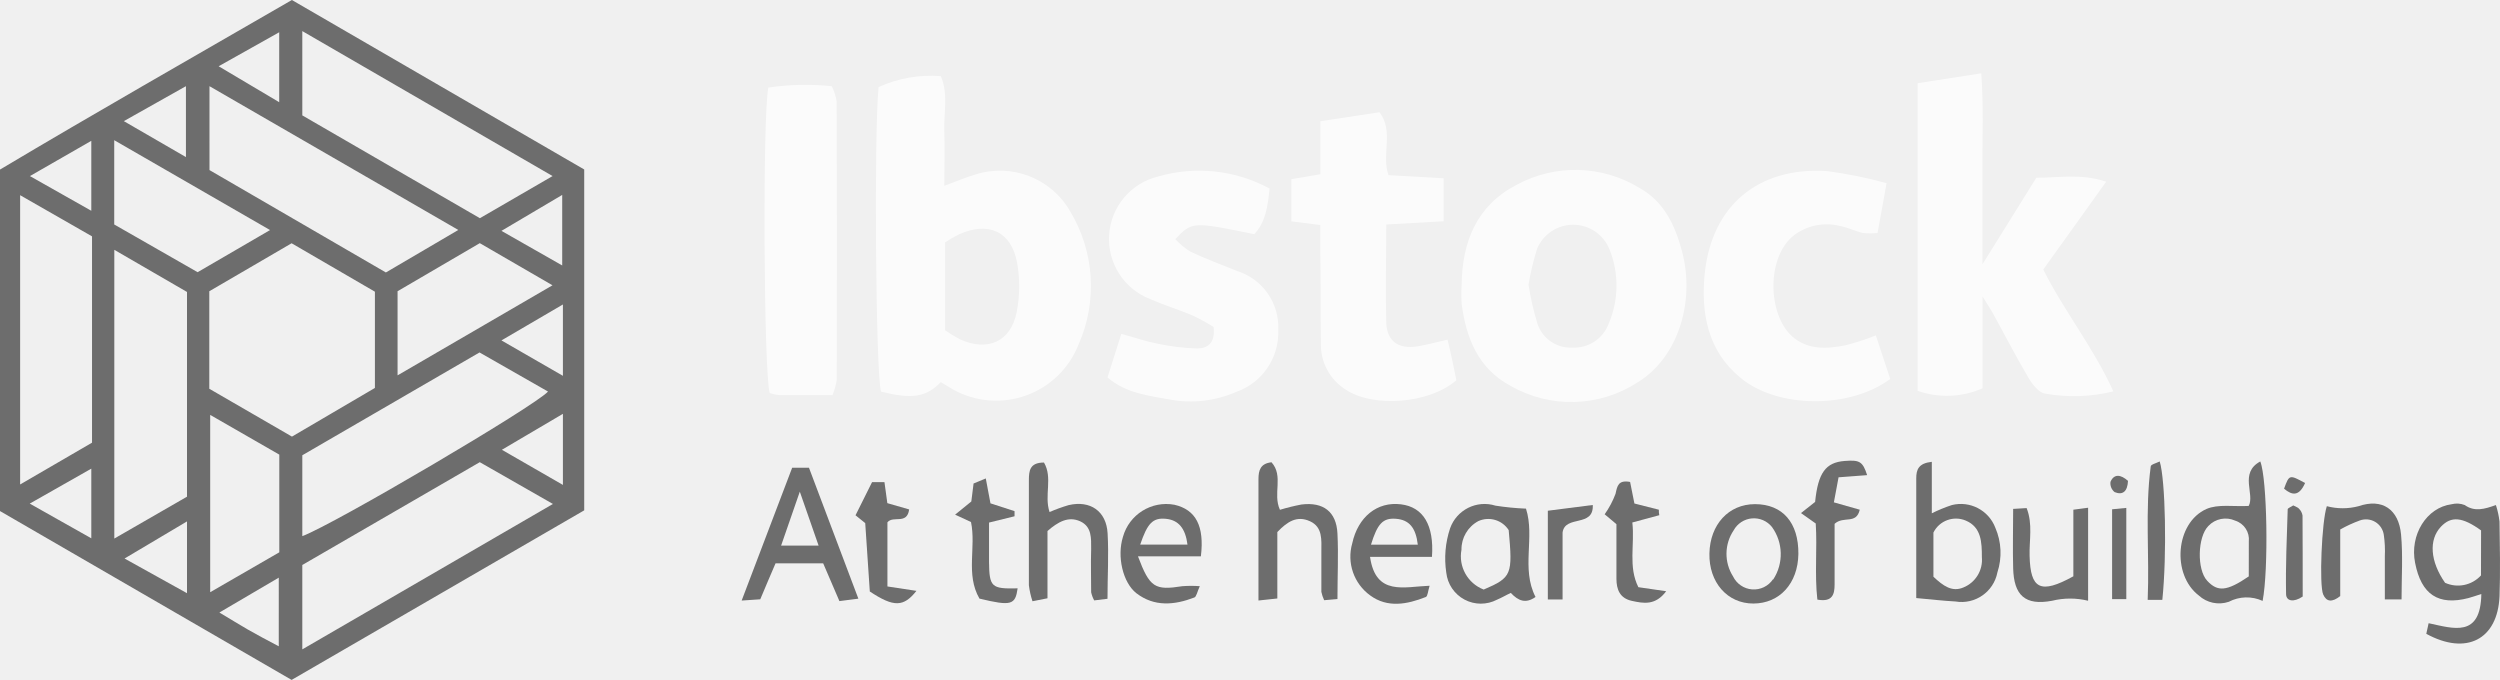
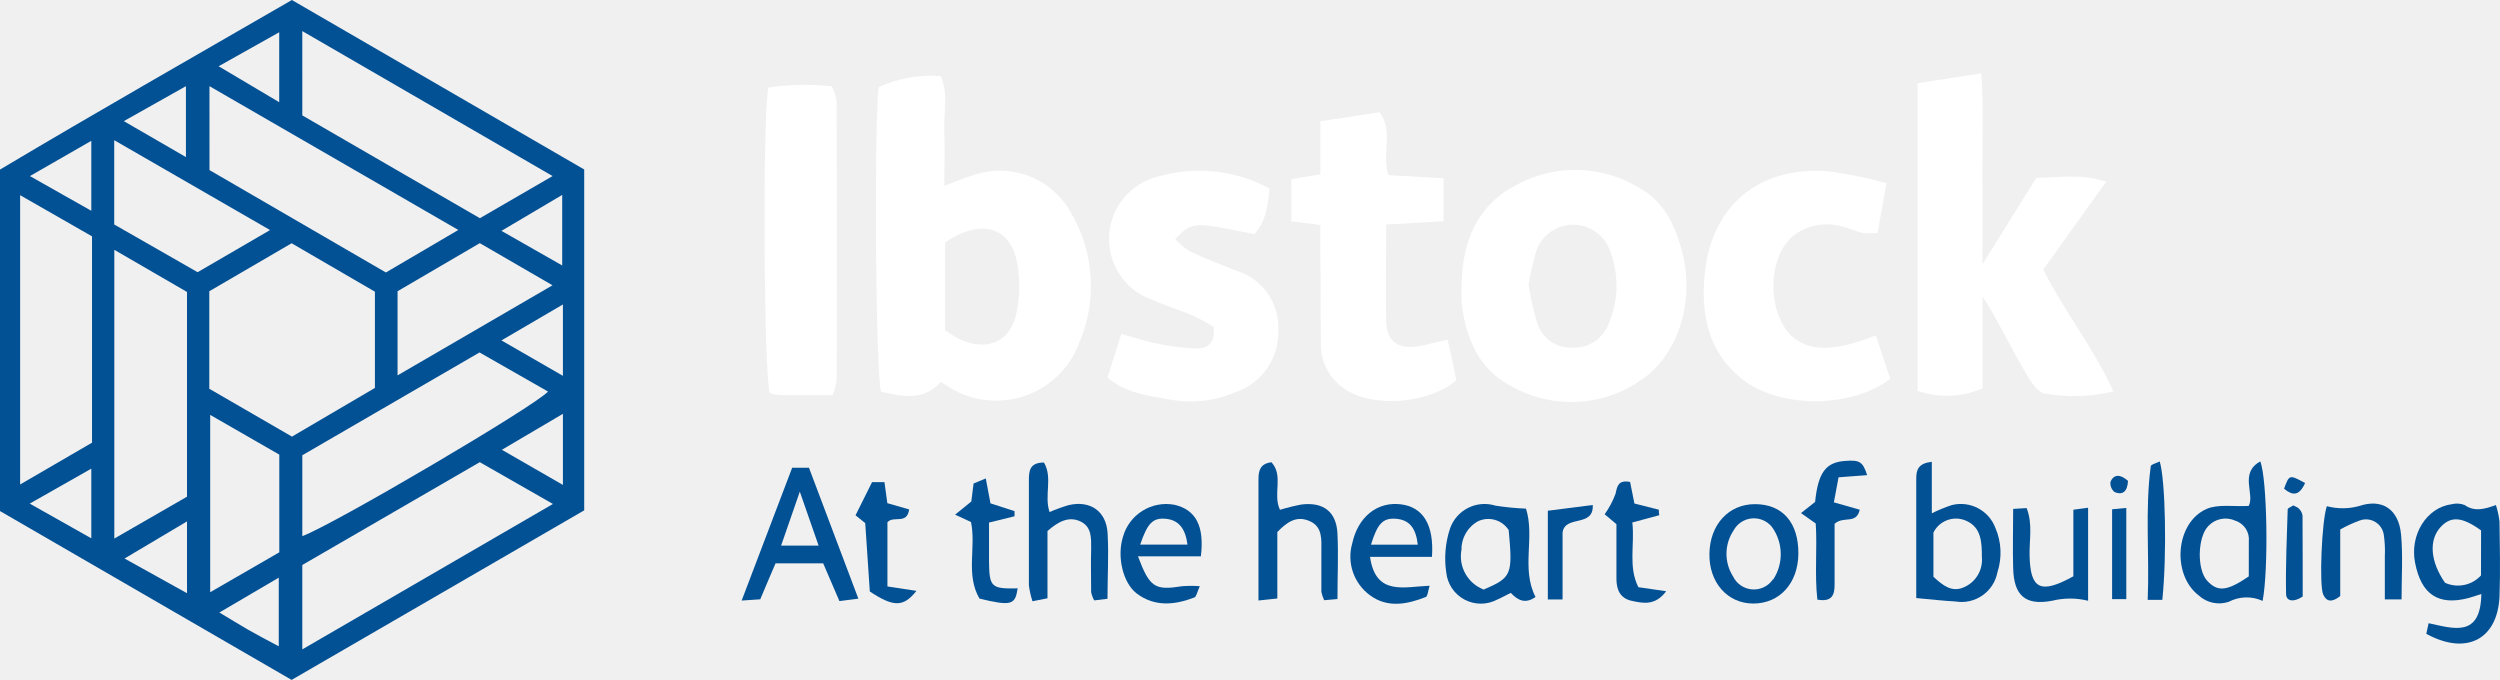
- <svg xmlns="http://www.w3.org/2000/svg" id="Ibstock_element" data-name="Ibstock element" width="246.606" height="67.069" viewBox="0 0 246.606 67.069">
-   <g id="Ibstock_grey" data-name="Ibstock grey" opacity="0.75">
-     <path id="Контур_1718" data-name="Контур 1718" d="M1273.552,717.74c-9.813,5.673-19.422,11.143-28.792,16.727v33.685l28.765,16.656,28.863-16.727V734.458Zm10.425,37.027v-8.3l8.111-4.742,7.171,4.157Zm8.084-2.26,6.755,3.856c-1.25,1.418-21.124,13.111-24.235,14.263v-7.978Zm2.163-11.994,5.993-3.546v6.959Zm-19.644-19.706,24.688,14.3-7.171,4.157-17.516-10.141Zm-2.278.115v6.9l-5.975-3.546Zm-6.879,5.319,24.546,14.183-7.145,4.193-17.4-10.1Zm-2.323,0v6.994l-6.125-3.546Zm-9.334,5.39v6.9l-6.054-3.422Zm0,39.208-6.072-3.422,6.072-3.448Zm.071-9.432-7.092,4.122V736.994l7.092,4.06Zm9.37,14.848-6.161-3.422,6.161-3.661Zm0-9.521-7.171,4.131V742.383l7.171,4.157Zm-7.18-26.851v-8.315l15.371,8.865-7.145,4.157Zm16.231,41.61c-1.232-.656-2.154-1.135-3.058-1.658s-1.658-.993-2.8-1.675l5.859-3.44Zm.053-9.272-6.817,3.936v-17.49l6.817,3.918Zm-6.906-16.133V746.47l8.12-4.734,8.217,4.778v9.494l-8.182,4.8Zm9.175,25.707v-8.324l17.507-10.141,7.216,4.122Zm25.707-16.222-6.019-3.466,6.019-3.546Zm0-10.761-6.063-3.493,6.063-3.546Z" transform="translate(-1244.76 -717.74)" fill="#414141" />
-     <path id="Контур_1719" data-name="Контур 1719" d="M1361.377,739.52a7.978,7.978,0,0,0-9.361-3.6c-.975.284-1.906.691-3.041,1.108,0-1.906.062-3.661,0-5.416s.417-3.67-.346-5.407a12.541,12.541,0,0,0-6.134,1.081c-.461,4.5-.284,28.233.239,30.042,3.041.753,4.432.567,5.895-.94.5.3.886.532,1.241.745a8.731,8.731,0,0,0,12.339-4.432,14.255,14.255,0,0,0-.833-13.182Zm-5.266,9.99c-.585,2.908-2.872,3.892-5.594,2.659a15.46,15.46,0,0,1-1.463-.887V742.6a14.713,14.713,0,0,1,1.374-.789c2.9-1.294,5.15-.3,5.726,2.775A13.167,13.167,0,0,1,1356.112,749.51Z" transform="translate(-1255.828 -718.697)" fill="#fff" />
-     <path id="Контур_1720" data-name="Контур 1720" d="M1477.457,757.272a16.214,16.214,0,0,1-6.719.222c-.665-.08-1.374-1.037-1.773-1.773-1.214-2.039-2.287-4.166-3.422-6.205-.2-.363-.434-.709-.993-1.613v9.068a8.732,8.732,0,0,1-6.4.248V726.875l6.276-.975c.24,3.306.1,6.276.115,9.246s0,5.992,0,9.6l5.319-8.545c2.278,0,4.432-.434,6.888.39l-6.205,8.661C1472.59,749.347,1475.48,752.919,1477.457,757.272Z" transform="translate(-1268.991 -718.667)" fill="#fff" />
-     <path id="Контур_1721" data-name="Контур 1721" d="M1429.133,744.645c-.683-2.553-1.773-4.867-4.166-6.205a12.136,12.136,0,0,0-12.144-.319c-3.918,2.03-5.372,5.611-5.416,9.875a14.348,14.348,0,0,0,0,1.853c.434,3.386,1.649,6.4,4.8,8.084a12.012,12.012,0,0,0,12.579-.346C1428.743,755.159,1430.472,749.654,1429.133,744.645Zm-7.242,7.216a3.617,3.617,0,0,1-3.546,2.314,3.431,3.431,0,0,1-3.457-2.34,27.464,27.464,0,0,1-.887-3.856,25.638,25.638,0,0,1,.842-3.546,3.857,3.857,0,0,1,7.136.027A9.556,9.556,0,0,1,1421.891,751.861Z" transform="translate(-1263.225 -719.887)" fill="#fff" />
-     <path id="Контур_1722" data-name="Контур 1722" d="M1384.843,752.456a6.2,6.2,0,0,1-4.175,6.108,11.161,11.161,0,0,1-6.462.754c-2.119-.4-4.353-.594-6.205-2.19l1.365-4.3c1.374.381,2.438.753,3.546.966a22.233,22.233,0,0,0,3.892.479c1.064,0,1.861-.523,1.658-2.128a21.722,21.722,0,0,0-2.074-1.135c-1.374-.576-2.81-1.01-4.175-1.613a6.347,6.347,0,0,1,.825-12.1,14.547,14.547,0,0,1,10.948,1.2c-.177,1.773-.39,3.306-1.507,4.5-6.117-1.25-6.117-1.25-7.8.487a7.637,7.637,0,0,0,1.489,1.232c1.507.709,3.076,1.294,4.618,1.915A5.8,5.8,0,0,1,1384.843,752.456Z" transform="translate(-1258.754 -719.897)" fill="#fff" />
-     <path id="Контур_1723" data-name="Контур 1723" d="M1404.735,756.664c-2.659,2.322-8.244,2.757-10.974.886a5.212,5.212,0,0,1-2.385-4.477c-.053-3,0-5.992-.062-8.989v-2.73l-2.854-.363v-4.157l2.863-.487v-5.23l5.833-.886c1.445,1.915.16,4.166.886,6.205l5.434.31v4.237l-5.656.319c0,3.236-.089,6.471,0,9.7.08,1.853,1.223,2.615,3.076,2.323.886-.142,1.826-.4,2.97-.665C1404.239,754.208,1404.5,755.467,1404.735,756.664Z" transform="translate(-1261.077 -719.158)" fill="#fff" />
-     <path id="Контур_1724" data-name="Контур 1724" d="M1452.744,757.28c-4.042,2.987-11.116,2.9-14.75-.1-3.262-2.659-3.936-6.409-3.546-10.3.691-6.728,5.319-10.558,12.1-10.1a43.429,43.429,0,0,1,5.833,1.188c-.319,1.773-.585,3.218-.886,4.911a7.091,7.091,0,0,1-1.445,0c-.762-.177-1.489-.55-2.26-.691a5.363,5.363,0,0,0-4.5.886c-2.774,2.119-2.659,7.8-.231,10,1.543,1.365,3.422,1.25,5.266.886a25.027,25.027,0,0,0,3-.975Z" transform="translate(-1266.288 -719.898)" fill="#fff" />
-     <path id="Контур_1725" data-name="Контур 1725" d="M1336.958,756.275a7.006,7.006,0,0,1-.417,1.516h-5.221a4.671,4.671,0,0,1-.966-.2c-.594-1.773-.727-27.294-.142-30.139a24.894,24.894,0,0,1,6.258-.133,5.46,5.46,0,0,1,.479,1.489Q1336.993,742.526,1336.958,756.275Z" transform="translate(-1254.42 -718.813)" fill="#fff" />
-     <path id="Контур_1726" data-name="Контур 1726" d="M1521.82,775.544a8.487,8.487,0,0,0-.355-1.622c-1.125.4-2.1.692-3.076,0a2.1,2.1,0,0,0-1.294-.08c-2.482.328-4.149,3.032-3.6,5.789.612,3.129,2.3,4.237,5.265,3.466.373-.1.727-.231,1.268-.4-.071,4.352-2.748,3.4-5.2,2.881-.1.434-.16.753-.23,1.046,3.945,2.163,7.038.567,7.224-3.7C1521.909,780.481,1521.856,778.008,1521.82,775.544Zm-1.826,5.319a3.076,3.076,0,0,1-3.546.727c-1.472-2.11-1.622-4.246-.408-5.531,1.011-1.064,2.1-.975,3.962.363Z" transform="translate(-1275.263 -724.103)" fill="#414141" />
-     <path id="Контур_1727" data-name="Контур 1727" d="M1333.93,769.79h-1.658c-1.64,4.3-3.262,8.572-4.982,13.1l1.835-.124c.558-1.321,1.055-2.509,1.507-3.546h4.7c.541,1.259,1.055,2.438,1.6,3.723l1.87-.239Zm-2.748,7.677c.585-1.693,1.108-3.182,1.844-5.319l1.853,5.319Z" transform="translate(-1254.131 -723.65)" fill="#414141" />
-     <path id="Контур_1728" data-name="Контур 1728" d="M1495.272,769.09c-2.1,1.135-.514,3.244-1.144,4.388-1.507.08-3.014-.2-4.166.3-3.067,1.365-3.448,6.471-.762,8.528a2.969,2.969,0,0,0,2.961.629,3.785,3.785,0,0,1,3.342-.089C1496.1,779.754,1495.955,770.783,1495.272,769.09Zm-1.135,11.338c-2.172,1.48-3.067,1.542-4.1.434s-.957-4.317.106-5.4a2.322,2.322,0,0,1,2.659-.532,1.941,1.941,0,0,1,1.339,2.056Z" transform="translate(-1272.312 -723.571)" fill="#414141" />
-     <path id="Контур_1729" data-name="Контур 1729" d="M1465.8,775.636a3.643,3.643,0,0,0-4.282-2.243,14.584,14.584,0,0,0-1.986.816V769.13c-1.294.142-1.542.745-1.534,1.658v11.781c1.5.133,2.659.275,3.865.337a3.6,3.6,0,0,0,4.14-2.872A6.2,6.2,0,0,0,1465.8,775.636Zm-3.147,5.886c-1.135.488-2.012-.168-2.961-1.055v-4.361a2.482,2.482,0,0,1,3.191-1.179c1.543.647,1.587,2.145,1.587,3.608a2.934,2.934,0,0,1-1.817,2.987Z" transform="translate(-1268.974 -723.575)" fill="#414141" />
-     <path id="Контур_1730" data-name="Контур 1730" d="M1392.592,782.672l-1.312.115a3.714,3.714,0,0,1-.275-.824c0-1.321,0-2.659,0-3.962,0-1.144.151-2.42-1.117-3s-2.216,0-3.227,1.064v6.551l-1.861.2V770.847c0-.887.2-1.543,1.285-1.667,1.223,1.365.1,3.1.833,4.689a20.155,20.155,0,0,1,2.127-.523c2.163-.266,3.439.718,3.546,2.854S1392.592,780.4,1392.592,782.672Z" transform="translate(-1260.662 -723.581)" fill="#414141" />
-     <path id="Контур_1731" data-name="Контур 1731" d="M1367.006,782.649l-1.312.16a2.893,2.893,0,0,1-.3-.807c0-1.409-.044-2.819,0-4.237,0-1.081.08-2.225-1.081-2.757s-2.19.053-3.227.957V782.6l-1.48.293a8.466,8.466,0,0,1-.355-1.578V770.983c0-.948.071-1.773,1.489-1.773.886,1.5,0,3.244.55,4.884a15.874,15.874,0,0,1,1.879-.683c2.136-.5,3.723.594,3.847,2.775S1367.006,780.388,1367.006,782.649Z" transform="translate(-1257.76 -723.584)" fill="#414141" />
-     <path id="Контур_1732" data-name="Контур 1732" d="M1413.549,774.287a26.526,26.526,0,0,1-3.005-.293,3.607,3.607,0,0,0-4.485,2.243,9.378,9.378,0,0,0-.373,4.37,3.431,3.431,0,0,0,5.009,2.659c.47-.195.886-.452,1.356-.665.753.807,1.489,1.073,2.438.4C1413.044,780.191,1414.453,777.124,1413.549,774.287Zm-4.184,7.978a3.514,3.514,0,0,1-2.181-3.927,3.156,3.156,0,0,1,1.658-2.819,2.393,2.393,0,0,1,3,.886c.4,4.388.319,4.672-2.473,5.868Z" transform="translate(-1263.021 -724.114)" fill="#414141" />
-     <path id="Контур_1733" data-name="Контур 1733" d="M1510.985,783.229h-1.649v-4.246a11.146,11.146,0,0,0-.1-2.11,1.773,1.773,0,0,0-2.376-1.427,13,13,0,0,0-1.924.886V782.9c-.815.647-1.356.567-1.675-.142-.417-.887-.151-7.26.354-8.723a6.125,6.125,0,0,0,3.129,0c2.341-.807,3.963.31,4.193,2.8C1511.127,778.912,1510.985,781.066,1510.985,783.229Z" transform="translate(-1274.09 -724.103)" fill="#414141" />
-     <path id="Контур_1734" data-name="Контур 1734" d="M1439.474,773.84c-2.589,0-4.432,2-4.494,4.858s1.773,4.955,4.344,4.946,4.388-1.968,4.432-4.893C1443.782,775.666,1442.2,773.84,1439.474,773.84Zm1.773,7.42a2.278,2.278,0,0,1-3.936-.293,4.149,4.149,0,0,1,.062-4.547,2.278,2.278,0,0,1,3.776-.328,4.574,4.574,0,0,1,.133,5.168Z" transform="translate(-1266.359 -724.11)" fill="#414141" />
-     <path id="Контур_1735" data-name="Контур 1735" d="M1374.769,773.9a4.432,4.432,0,0,0-5.079,3.165c-.612,1.959,0,4.521,1.321,5.558,1.773,1.365,3.759,1.179,5.718.425.213-.08.275-.541.541-1.117a11.585,11.585,0,0,0-1.711,0c-2.73.434-3.227.142-4.388-2.943h6.205C1377.739,776,1376.879,774.388,1374.769,773.9Zm-3.377,3.927c.709-2.092,1.232-2.659,2.509-2.544s1.95.948,2.154,2.544Z" transform="translate(-1258.919 -724.109)" fill="#414141" />
-     <path id="Контур_1736" data-name="Контур 1736" d="M1400.012,773.855c-2.34-.293-4.237,1.25-4.8,3.847a4.725,4.725,0,0,0,1.773,5.142c1.7,1.25,3.643.886,5.487.151.186-.08.2-.558.372-1.108-2.5.089-5.319,1.046-5.877-2.846h6.108C1403.3,775.877,1402.193,774.121,1400.012,773.855Zm-2.952,3.98c.638-2.066,1.17-2.659,2.473-2.553s1.95.886,2.145,2.553Z" transform="translate(-1261.823 -724.108)" fill="#414141" />
-     <path id="Контур_1737" data-name="Контур 1737" d="M1448.414,773.113l2.553.727c-.346,1.489-1.6.576-2.482,1.392v5.975c0,.966-.195,1.773-1.7,1.5-.284-2.509,0-5.035-.16-7.508l-1.454-1.028,1.392-1.1c.292-2.881,1.046-3.9,2.925-4.042,1.48-.115,1.773.062,2.207,1.4l-2.819.213Z" transform="translate(-1267.516 -723.56)" fill="#414141" />
-     <path id="Контур_1738" data-name="Контур 1738" d="M1476.17,774.24v9.175a7.42,7.42,0,0,0-3.546,0c-2.659.505-3.785-.523-3.847-3.236-.053-1.915,0-3.838,0-5.824l1.33-.08c.62,1.578.248,3.174.292,4.716.08,3.271,1.063,3.812,4.317,2.012v-6.569Z" transform="translate(-1270.195 -724.156)" fill="#414141" />
-     <path id="Контур_1739" data-name="Контур 1739" d="M1345.97,782.116c-1.268,1.6-2.234,1.631-4.6.062q-.195-3.12-.452-6.746l-.957-.771,1.631-3.271h1.223c.106.745.2,1.418.284,2.074l2.154.62c-.222,1.542-1.551.567-2.145,1.268v6.329Z" transform="translate(-1255.57 -723.832)" fill="#414141" />
-     <path id="Контур_1740" data-name="Контур 1740" d="M1357.21,781.821c-.231,1.631-.612,1.773-3.767,1.011-1.383-2.4-.31-5.035-.833-7.553-.4-.177-.842-.381-1.569-.727l1.6-1.3c.053-.434.142-1.117.222-1.773l1.205-.5c.16.886.3,1.6.461,2.456l2.376.771v.505l-2.517.621V779.2C1354.417,781.706,1354.621,781.883,1357.21,781.821Z" transform="translate(-1256.828 -723.785)" fill="#414141" />
-     <path id="Контур_1741" data-name="Контур 1741" d="M1429.392,782.144c-1.064,1.427-2.234,1.206-3.4.948s-1.5-1.108-1.507-2.163v-5.4l-1.161-.975a8.862,8.862,0,0,0,1.073-2.021c.168-.789.275-1.383,1.436-1.17.133.674.283,1.4.425,2.128l2.411.612a2.188,2.188,0,0,0,.044.541l-2.659.718c.248,2.207-.425,4.352.594,6.383Z" transform="translate(-1265.036 -723.824)" fill="#414141" />
-     <path id="Контур_1742" data-name="Контур 1742" d="M1485.195,782.741h-1.445c.186-4.432-.275-8.8.3-13.164,0-.186.55-.319.887-.488C1485.5,770.916,1485.656,778.283,1485.195,782.741Z" transform="translate(-1271.897 -723.571)" fill="#414141" />
-     <path id="Контур_1743" data-name="Контур 1743" d="M1418.454,776.651v6.6H1417V774.5l4.432-.567C1421.548,776.182,1418.693,774.879,1418.454,776.651Z" transform="translate(-1264.318 -724.12)" fill="#414141" />
-     <path id="Контур_1744" data-name="Контур 1744" d="M1500.788,782.969c-.886.6-1.631.47-1.64-.248-.053-2.783.071-5.576.16-8.359,0-.106.266-.2.55-.381.275.151.47.2.567.328a1.24,1.24,0,0,1,.346.665C1500.788,777.694,1500.788,780.407,1500.788,782.969Z" transform="translate(-1273.644 -724.126)" fill="#414141" />
-     <path id="Контур_1745" data-name="Контур 1745" d="M1481.191,774.26v9h-1.4v-8.865Z" transform="translate(-1271.448 -724.158)" fill="#414141" />
-     <path id="Контур_1746" data-name="Контур 1746" d="M1501,771.416c-.576,1.3-1.25,1.259-2.074.558C1499.444,770.574,1499.444,770.574,1501,771.416Z" transform="translate(-1273.621 -723.77)" fill="#414141" />
-     <path id="Контур_1747" data-name="Контур 1747" d="M1481.338,771.186c-.053,1.055-.523,1.436-1.321,1.108a1.108,1.108,0,0,1-.408-1.01C1479.955,770.468,1480.62,770.548,1481.338,771.186Z" transform="translate(-1271.426 -723.752)" fill="#414141" />
-   </g>
+ <svg xmlns="http://www.w3.org/2000/svg" id="ibstock" width="246.606" height="67.069" viewBox="0 0 246.606 67.069">
+   <path id="Контур_1349" data-name="Контур 1349" d="M1273.552,717.74c-9.813,5.673-19.422,11.143-28.792,16.727v33.685l28.765,16.656,28.863-16.727V734.458Zm10.425,37.027v-8.3l8.111-4.742,7.171,4.157Zm8.084-2.26,6.755,3.856c-1.25,1.418-21.124,13.111-24.235,14.263v-7.978Zm2.163-11.994,5.993-3.546v6.959Zm-19.644-19.706,24.688,14.3-7.171,4.157-17.516-10.141Zm-2.278.115v6.9l-5.975-3.546Zm-6.879,5.319,24.546,14.183-7.145,4.193-17.4-10.1Zm-2.323,0v6.994l-6.125-3.546Zm-9.334,5.39v6.9l-6.054-3.422Zm0,39.208-6.072-3.422,6.072-3.448Zm.071-9.432-7.092,4.122V736.994l7.092,4.06Zm9.37,14.848-6.161-3.422,6.161-3.661Zm0-9.521-7.171,4.131V742.383l7.171,4.157Zm-7.18-26.851v-8.315l15.371,8.865-7.145,4.157Zm16.231,41.61c-1.232-.656-2.154-1.135-3.058-1.658s-1.658-.993-2.8-1.675l5.859-3.44Zm.053-9.272-6.817,3.936v-17.49l6.817,3.918Zm-6.906-16.133V746.47l8.12-4.734,8.217,4.778v9.494l-8.182,4.8Zm9.175,25.707v-8.324l17.507-10.141,7.216,4.122Zm25.707-16.222-6.019-3.466,6.019-3.546Zm0-10.761-6.063-3.493,6.063-3.546Z" transform="translate(-1244.76 -717.74)" fill="#035195" />
+   <path id="Контур_1350" data-name="Контур 1350" d="M1361.377,739.52a7.978,7.978,0,0,0-9.361-3.6c-.975.284-1.906.691-3.041,1.108,0-1.906.062-3.661,0-5.416s.417-3.67-.346-5.407a12.541,12.541,0,0,0-6.134,1.081c-.461,4.5-.284,28.233.239,30.042,3.041.753,4.432.567,5.895-.94.5.3.886.532,1.241.745a8.731,8.731,0,0,0,12.339-4.432,14.255,14.255,0,0,0-.833-13.182Zm-5.266,9.99c-.585,2.908-2.872,3.892-5.594,2.659a15.46,15.46,0,0,1-1.463-.887V742.6a14.713,14.713,0,0,1,1.374-.789c2.9-1.294,5.15-.3,5.726,2.775A13.167,13.167,0,0,1,1356.112,749.51Z" transform="translate(-1255.828 -718.697)" fill="#fff" />
+   <path id="Контур_1351" data-name="Контур 1351" d="M1477.457,757.272a16.214,16.214,0,0,1-6.719.222c-.665-.08-1.374-1.037-1.773-1.773-1.214-2.039-2.287-4.166-3.422-6.205-.2-.363-.434-.709-.993-1.613v9.068a8.732,8.732,0,0,1-6.4.248V726.875l6.276-.975c.24,3.306.1,6.276.115,9.246s0,5.992,0,9.6l5.319-8.545c2.278,0,4.432-.434,6.888.39l-6.205,8.661C1472.59,749.347,1475.48,752.919,1477.457,757.272Z" transform="translate(-1268.991 -718.667)" fill="#fff" />
+   <path id="Контур_1352" data-name="Контур 1352" d="M1429.133,744.645c-.683-2.553-1.773-4.867-4.166-6.205a12.136,12.136,0,0,0-12.144-.319c-3.918,2.03-5.372,5.611-5.416,9.875a14.348,14.348,0,0,0,0,1.853c.434,3.386,1.649,6.4,4.8,8.084a12.012,12.012,0,0,0,12.579-.346C1428.743,755.159,1430.472,749.654,1429.133,744.645Zm-7.242,7.216a3.617,3.617,0,0,1-3.546,2.314,3.431,3.431,0,0,1-3.457-2.34,27.464,27.464,0,0,1-.887-3.856,25.638,25.638,0,0,1,.842-3.546,3.857,3.857,0,0,1,7.136.027A9.556,9.556,0,0,1,1421.891,751.861Z" transform="translate(-1263.225 -719.887)" fill="#fff" />
+   <path id="Контур_1353" data-name="Контур 1353" d="M1384.843,752.456a6.2,6.2,0,0,1-4.175,6.108,11.161,11.161,0,0,1-6.462.754c-2.119-.4-4.353-.594-6.205-2.19l1.365-4.3c1.374.381,2.438.753,3.546.966a22.233,22.233,0,0,0,3.892.479c1.064,0,1.861-.523,1.658-2.128a21.722,21.722,0,0,0-2.074-1.135c-1.374-.576-2.81-1.01-4.175-1.613a6.347,6.347,0,0,1,.825-12.1,14.547,14.547,0,0,1,10.948,1.2c-.177,1.773-.39,3.306-1.507,4.5-6.117-1.25-6.117-1.25-7.8.487a7.637,7.637,0,0,0,1.489,1.232c1.507.709,3.076,1.294,4.618,1.915A5.8,5.8,0,0,1,1384.843,752.456Z" transform="translate(-1258.754 -719.897)" fill="#fff" />
+   <path id="Контур_1354" data-name="Контур 1354" d="M1404.735,756.664c-2.659,2.322-8.244,2.757-10.974.886a5.212,5.212,0,0,1-2.385-4.477c-.053-3,0-5.992-.062-8.989v-2.73l-2.854-.363v-4.157l2.863-.487v-5.23l5.833-.886c1.445,1.915.16,4.166.886,6.205l5.434.31v4.237l-5.656.319c0,3.236-.089,6.471,0,9.7.08,1.853,1.223,2.615,3.076,2.323.886-.142,1.826-.4,2.97-.665C1404.239,754.208,1404.5,755.467,1404.735,756.664Z" transform="translate(-1261.077 -719.158)" fill="#fff" />
+   <path id="Контур_1355" data-name="Контур 1355" d="M1452.744,757.28c-4.042,2.987-11.116,2.9-14.75-.1-3.262-2.659-3.936-6.409-3.546-10.3.691-6.728,5.319-10.558,12.1-10.1a43.429,43.429,0,0,1,5.833,1.188c-.319,1.773-.585,3.218-.886,4.911a7.091,7.091,0,0,1-1.445,0c-.762-.177-1.489-.55-2.26-.691a5.363,5.363,0,0,0-4.5.886c-2.774,2.119-2.659,7.8-.231,10,1.543,1.365,3.422,1.25,5.266.886a25.027,25.027,0,0,0,3-.975Z" transform="translate(-1266.288 -719.898)" fill="#fff" />
+   <path id="Контур_1356" data-name="Контур 1356" d="M1336.958,756.275a7.006,7.006,0,0,1-.417,1.516h-5.221a4.671,4.671,0,0,1-.966-.2c-.594-1.773-.727-27.294-.142-30.139a24.894,24.894,0,0,1,6.258-.133,5.46,5.46,0,0,1,.479,1.489Q1336.993,742.526,1336.958,756.275Z" transform="translate(-1254.42 -718.813)" fill="#fff" />
+   <path id="Контур_1357" data-name="Контур 1357" d="M1521.82,775.544a8.487,8.487,0,0,0-.355-1.622c-1.125.4-2.1.692-3.076,0a2.1,2.1,0,0,0-1.294-.08c-2.482.328-4.149,3.032-3.6,5.789.612,3.129,2.3,4.237,5.265,3.466.373-.1.727-.231,1.268-.4-.071,4.352-2.748,3.4-5.2,2.881-.1.434-.16.753-.23,1.046,3.945,2.163,7.038.567,7.224-3.7C1521.909,780.481,1521.856,778.008,1521.82,775.544Zm-1.826,5.319a3.076,3.076,0,0,1-3.546.727c-1.472-2.11-1.622-4.246-.408-5.531,1.011-1.064,2.1-.975,3.962.363Z" transform="translate(-1275.263 -724.103)" fill="#035195" />
+   <path id="Контур_1358" data-name="Контур 1358" d="M1333.93,769.79h-1.658c-1.64,4.3-3.262,8.572-4.982,13.1l1.835-.124c.558-1.321,1.055-2.509,1.507-3.546h4.7c.541,1.259,1.055,2.438,1.6,3.723l1.87-.239Zm-2.748,7.677c.585-1.693,1.108-3.182,1.844-5.319l1.853,5.319Z" transform="translate(-1254.131 -723.65)" fill="#035195" />
+   <path id="Контур_1359" data-name="Контур 1359" d="M1495.272,769.09c-2.1,1.135-.514,3.244-1.144,4.388-1.507.08-3.014-.2-4.166.3-3.067,1.365-3.448,6.471-.762,8.528a2.969,2.969,0,0,0,2.961.629,3.785,3.785,0,0,1,3.342-.089C1496.1,779.754,1495.955,770.783,1495.272,769.09Zm-1.135,11.338c-2.172,1.48-3.067,1.542-4.1.434s-.957-4.317.106-5.4a2.322,2.322,0,0,1,2.659-.532,1.941,1.941,0,0,1,1.339,2.056Z" transform="translate(-1272.312 -723.571)" fill="#035195" />
+   <path id="Контур_1360" data-name="Контур 1360" d="M1465.8,775.636a3.643,3.643,0,0,0-4.282-2.243,14.584,14.584,0,0,0-1.986.816V769.13c-1.294.142-1.542.745-1.534,1.658v11.781c1.5.133,2.659.275,3.865.337a3.6,3.6,0,0,0,4.14-2.872A6.2,6.2,0,0,0,1465.8,775.636Zm-3.147,5.886c-1.135.488-2.012-.168-2.961-1.055v-4.361a2.482,2.482,0,0,1,3.191-1.179c1.543.647,1.587,2.145,1.587,3.608a2.934,2.934,0,0,1-1.817,2.987Z" transform="translate(-1268.974 -723.575)" fill="#035195" />
+   <path id="Контур_1361" data-name="Контур 1361" d="M1392.592,782.672l-1.312.115a3.714,3.714,0,0,1-.275-.824c0-1.321,0-2.659,0-3.962,0-1.144.151-2.42-1.117-3s-2.216,0-3.227,1.064v6.551l-1.861.2V770.847c0-.887.2-1.543,1.285-1.667,1.223,1.365.1,3.1.833,4.689a20.155,20.155,0,0,1,2.127-.523c2.163-.266,3.439.718,3.546,2.854S1392.592,780.4,1392.592,782.672Z" transform="translate(-1260.662 -723.581)" fill="#035195" />
+   <path id="Контур_1362" data-name="Контур 1362" d="M1367.006,782.649l-1.312.16a2.893,2.893,0,0,1-.3-.807c0-1.409-.044-2.819,0-4.237,0-1.081.08-2.225-1.081-2.757s-2.19.053-3.227.957V782.6l-1.48.293a8.466,8.466,0,0,1-.355-1.578V770.983c0-.948.071-1.773,1.489-1.773.886,1.5,0,3.244.55,4.884a15.874,15.874,0,0,1,1.879-.683c2.136-.5,3.723.594,3.847,2.775S1367.006,780.388,1367.006,782.649Z" transform="translate(-1257.76 -723.584)" fill="#035195" />
+   <path id="Контур_1363" data-name="Контур 1363" d="M1413.549,774.287a26.526,26.526,0,0,1-3.005-.293,3.607,3.607,0,0,0-4.485,2.243,9.378,9.378,0,0,0-.373,4.37,3.431,3.431,0,0,0,5.009,2.659c.47-.195.886-.452,1.356-.665.753.807,1.489,1.073,2.438.4C1413.044,780.191,1414.453,777.124,1413.549,774.287Zm-4.184,7.978a3.514,3.514,0,0,1-2.181-3.927,3.156,3.156,0,0,1,1.658-2.819,2.393,2.393,0,0,1,3,.886c.4,4.388.319,4.672-2.473,5.868Z" transform="translate(-1263.021 -724.114)" fill="#035195" />
+   <path id="Контур_1364" data-name="Контур 1364" d="M1510.985,783.229h-1.649v-4.246a11.146,11.146,0,0,0-.1-2.11,1.773,1.773,0,0,0-2.376-1.427,13,13,0,0,0-1.924.886V782.9c-.815.647-1.356.567-1.675-.142-.417-.887-.151-7.26.354-8.723a6.125,6.125,0,0,0,3.129,0c2.341-.807,3.963.31,4.193,2.8C1511.127,778.912,1510.985,781.066,1510.985,783.229Z" transform="translate(-1274.09 -724.103)" fill="#035195" />
+   <path id="Контур_1365" data-name="Контур 1365" d="M1439.474,773.84c-2.589,0-4.432,2-4.494,4.858s1.773,4.955,4.344,4.946,4.388-1.968,4.432-4.893C1443.782,775.666,1442.2,773.84,1439.474,773.84Zm1.773,7.42a2.278,2.278,0,0,1-3.936-.293,4.149,4.149,0,0,1,.062-4.547,2.278,2.278,0,0,1,3.776-.328,4.574,4.574,0,0,1,.133,5.168Z" transform="translate(-1266.359 -724.11)" fill="#035195" />
+   <path id="Контур_1366" data-name="Контур 1366" d="M1374.769,773.9a4.432,4.432,0,0,0-5.079,3.165c-.612,1.959,0,4.521,1.321,5.558,1.773,1.365,3.759,1.179,5.718.425.213-.08.275-.541.541-1.117a11.585,11.585,0,0,0-1.711,0c-2.73.434-3.227.142-4.388-2.943h6.205C1377.739,776,1376.879,774.388,1374.769,773.9Zm-3.377,3.927c.709-2.092,1.232-2.659,2.509-2.544s1.95.948,2.154,2.544Z" transform="translate(-1258.919 -724.109)" fill="#035195" />
+   <path id="Контур_1367" data-name="Контур 1367" d="M1400.012,773.855c-2.34-.293-4.237,1.25-4.8,3.847a4.725,4.725,0,0,0,1.773,5.142c1.7,1.25,3.643.886,5.487.151.186-.08.2-.558.372-1.108-2.5.089-5.319,1.046-5.877-2.846h6.108C1403.3,775.877,1402.193,774.121,1400.012,773.855Zm-2.952,3.98c.638-2.066,1.17-2.659,2.473-2.553s1.95.886,2.145,2.553Z" transform="translate(-1261.823 -724.108)" fill="#035195" />
+   <path id="Контур_1368" data-name="Контур 1368" d="M1448.414,773.113l2.553.727c-.346,1.489-1.6.576-2.482,1.392v5.975c0,.966-.195,1.773-1.7,1.5-.284-2.509,0-5.035-.16-7.508l-1.454-1.028,1.392-1.1c.292-2.881,1.046-3.9,2.925-4.042,1.48-.115,1.773.062,2.207,1.4l-2.819.213Z" transform="translate(-1267.516 -723.56)" fill="#035195" />
+   <path id="Контур_1369" data-name="Контур 1369" d="M1476.17,774.24v9.175a7.42,7.42,0,0,0-3.546,0c-2.659.505-3.785-.523-3.847-3.236-.053-1.915,0-3.838,0-5.824l1.33-.08c.62,1.578.248,3.174.292,4.716.08,3.271,1.063,3.812,4.317,2.012v-6.569Z" transform="translate(-1270.195 -724.156)" fill="#035195" />
+   <path id="Контур_1370" data-name="Контур 1370" d="M1345.97,782.116c-1.268,1.6-2.234,1.631-4.6.062q-.195-3.12-.452-6.746l-.957-.771,1.631-3.271h1.223c.106.745.2,1.418.284,2.074l2.154.62c-.222,1.542-1.551.567-2.145,1.268v6.329Z" transform="translate(-1255.57 -723.832)" fill="#035195" />
+   <path id="Контур_1371" data-name="Контур 1371" d="M1357.21,781.821c-.231,1.631-.612,1.773-3.767,1.011-1.383-2.4-.31-5.035-.833-7.553-.4-.177-.842-.381-1.569-.727l1.6-1.3c.053-.434.142-1.117.222-1.773l1.205-.5c.16.886.3,1.6.461,2.456l2.376.771v.505l-2.517.621V779.2C1354.417,781.706,1354.621,781.883,1357.21,781.821Z" transform="translate(-1256.828 -723.785)" fill="#035195" />
+   <path id="Контур_1372" data-name="Контур 1372" d="M1429.392,782.144c-1.064,1.427-2.234,1.206-3.4.948s-1.5-1.108-1.507-2.163v-5.4l-1.161-.975a8.862,8.862,0,0,0,1.073-2.021c.168-.789.275-1.383,1.436-1.17.133.674.283,1.4.425,2.128l2.411.612a2.188,2.188,0,0,0,.044.541l-2.659.718c.248,2.207-.425,4.352.594,6.383Z" transform="translate(-1265.036 -723.824)" fill="#035195" />
+   <path id="Контур_1373" data-name="Контур 1373" d="M1485.195,782.741h-1.445c.186-4.432-.275-8.8.3-13.164,0-.186.55-.319.887-.488C1485.5,770.916,1485.656,778.283,1485.195,782.741Z" transform="translate(-1271.897 -723.571)" fill="#035195" />
+   <path id="Контур_1374" data-name="Контур 1374" d="M1418.454,776.651v6.6H1417V774.5l4.432-.567C1421.548,776.182,1418.693,774.879,1418.454,776.651Z" transform="translate(-1264.318 -724.12)" fill="#035195" />
+   <path id="Контур_1375" data-name="Контур 1375" d="M1500.788,782.969c-.886.6-1.631.47-1.64-.248-.053-2.783.071-5.576.16-8.359,0-.106.266-.2.55-.381.275.151.47.2.567.328a1.24,1.24,0,0,1,.346.665C1500.788,777.694,1500.788,780.407,1500.788,782.969Z" transform="translate(-1273.644 -724.126)" fill="#035195" />
+   <path id="Контур_1376" data-name="Контур 1376" d="M1481.191,774.26v9h-1.4v-8.865Z" transform="translate(-1271.448 -724.158)" fill="#035195" />
+   <path id="Контур_1377" data-name="Контур 1377" d="M1501,771.416c-.576,1.3-1.25,1.259-2.074.558C1499.444,770.574,1499.444,770.574,1501,771.416Z" transform="translate(-1273.621 -723.77)" fill="#035195" />
+   <path id="Контур_1378" data-name="Контур 1378" d="M1481.338,771.186c-.053,1.055-.523,1.436-1.321,1.108a1.108,1.108,0,0,1-.408-1.01C1479.955,770.468,1480.62,770.548,1481.338,771.186Z" transform="translate(-1271.426 -723.752)" fill="#035195" />
</svg>
